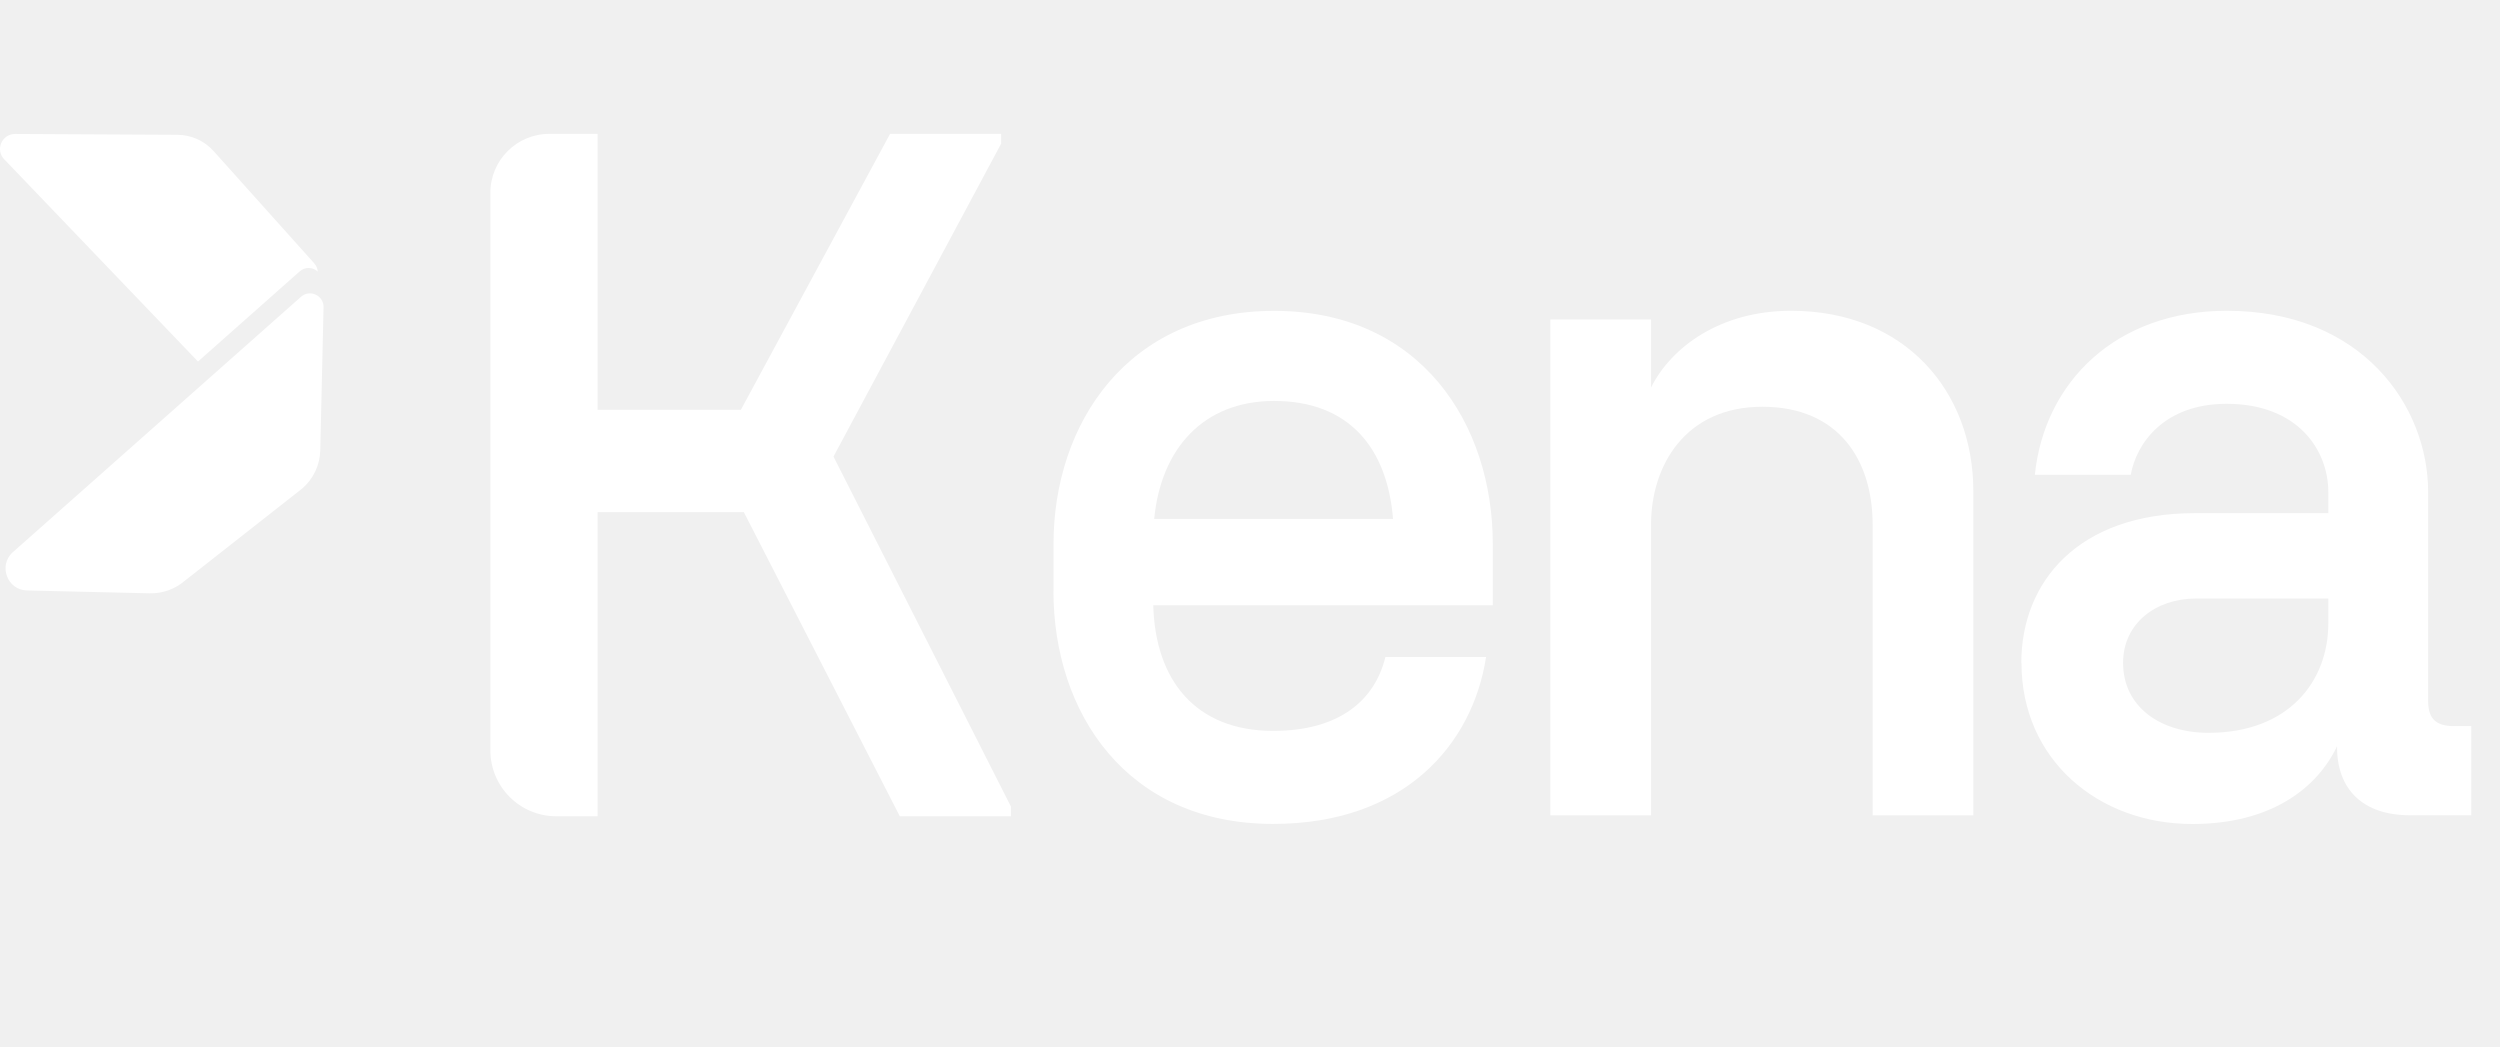
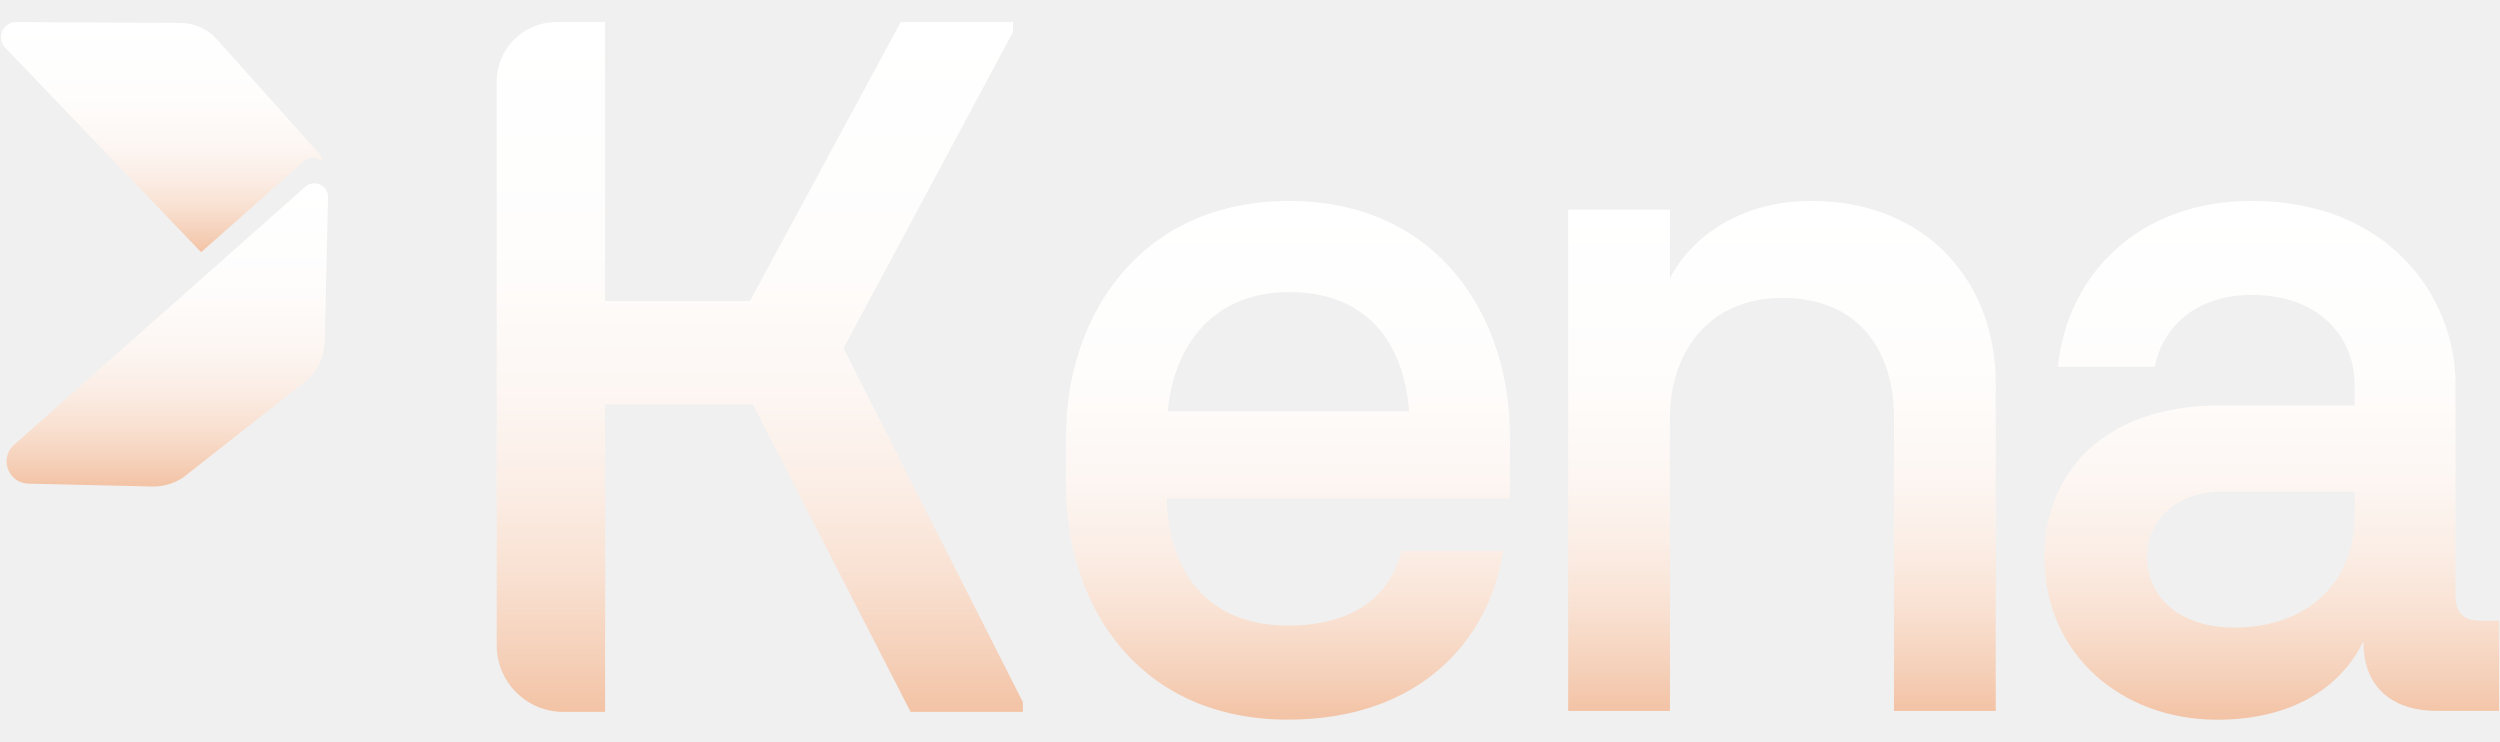
- <svg xmlns="http://www.w3.org/2000/svg" id="Capa_2" data-name="Capa 2" viewBox="0 0 297.48 124.52">
+ <svg xmlns="http://www.w3.org/2000/svg" xmlns:xlink="http://www.w3.org/1999/xlink" id="Capa_2" data-name="Capa 2" viewBox="0 -2.6 294.05 87.3" width="418" height="124">
+   <defs>
+     <linearGradient id="linear-gradient" x1="89.32" y1="0" x2="89.32" y2="81.2" gradientUnits="userSpaceOnUse">
+       <stop offset="0" stop-color="#fff" />
+       <stop offset=".33" stop-color="#fefdfc" />
+       <stop offset=".52" stop-color="#fdf7f4" />
+       <stop offset=".67" stop-color="#fbeee6" />
+       <stop offset=".8" stop-color="#f9e1d2" />
+       <stop offset=".92" stop-color="#f5d0b9" />
+       <stop offset="1" stop-color="#f3c3a5" />
+     </linearGradient>
+     <linearGradient id="linear-gradient-2" x1="151.5" y1="21.05" x2="151.5" y2="82.12" xlink:href="#linear-gradient" />
+     <linearGradient id="linear-gradient-3" x1="209.65" y1="21.05" x2="209.65" y2="81.09" xlink:href="#linear-gradient" />
+     <linearGradient id="linear-gradient-4" x1="267.29" y1="21.05" x2="267.29" y2="82.12" xlink:href="#linear-gradient" />
+     <linearGradient id="linear-gradient-5" x1="19.58" y1="18.97" x2="19.58" y2="54.68" xlink:href="#linear-gradient" />
+     <linearGradient id="linear-gradient-6" x1="18.91" y1="0" x2="18.91" y2="27.09" xlink:href="#linear-gradient" />
+   </defs>
  <g id="Capa_1-2" data-name="Capa 1">
    <g>
-       <path d="M88.51,60.94h-17.4v36.19h-4.91c-4.34,0-7.85-3.51-7.85-7.85V22.94c0-3.87,3.14-7.01,7.01-7.01h5.75v32.83h17.05l17.75-32.83h13.22v1.16l-19.95,37.24,21.11,41.64v1.16h-13.22l-18.56-36.19Z" fill="#fff" />
+       <path d="M88.51,45.01h-17.4v36.19h-4.91c-4.34,0-7.85-3.51-7.85-7.85V7.01c0-3.87,3.14-7.01,7.01-7.01h5.75v32.83h17.05L105.91,0h13.22v1.16l-19.95,37.24,21.11,41.64v1.16h-13.22l-18.56-36.19Z" fill="url(#linear-gradient)" />
      <g>
-         <path d="M125.36,70.31v-5.59c0-14.27,8.79-27.73,26.25-27.73s26.02,13.47,26.02,27.73v7.3h-40.4c.23,8.9,5.02,14.95,14.27,14.95,7.88,0,12.1-3.65,13.35-8.79h11.98c-1.6,10.39-9.7,19.86-25.34,19.86-17.46,0-26.14-13.24-26.14-27.74ZM165.76,61.75c-.68-8.45-5.25-14.04-14.15-14.04-8.45,0-13.47,5.71-14.27,14.04h28.42Z" fill="#fff" />
-         <path d="M184.48,38.01h11.98v8.1c2.4-4.79,8.22-9.13,16.66-9.13,13.58,0,21.69,9.59,21.69,21.46v38.58h-11.98v-34.58c0-7.65-4-14.04-13.13-14.04s-13.24,6.96-13.24,14.04v34.58h-11.98v-59.01Z" fill="#fff" />
-         <path d="M240.52,78.87c0-9.59,6.73-17.81,20.66-17.81h15.87v-2.51c0-5.02-3.65-10.5-12.1-10.5-7.42,0-10.73,4.68-11.41,8.45h-11.41c1.14-11.07,9.7-19.52,22.83-19.52,16.09,0,23.97,11.3,23.97,21.57v24.88c0,2.28,1.14,2.97,3.08,2.97h2.05v10.61h-7.3c-5.59,0-8.67-3.08-8.67-8.1v-.11c-2.4,5.02-7.88,9.25-17.23,9.25-11.19,0-20.32-7.65-20.32-19.17ZM262.78,87.2c9.59,0,14.27-6.16,14.27-13.01v-2.97h-15.75c-4.79,0-8.67,2.97-8.67,7.65,0,5.25,4.45,8.33,10.16,8.33Z" fill="#fff" />
+         <path d="M125.36,54.38v-5.59c0-14.27,8.79-27.73,26.25-27.73s26.02,13.47,26.02,27.73v7.3h-40.4c.23,8.9,5.02,14.95,14.27,14.95,7.88,0,12.1-3.65,13.35-8.79h11.98c-1.6,10.39-9.7,19.86-25.34,19.86-17.46,0-26.14-13.24-26.14-27.74ZM165.76,45.82c-.68-8.45-5.25-14.04-14.15-14.04-8.45,0-13.47,5.71-14.27,14.04h28.42Z" fill="url(#linear-gradient-2)" />
+         <path d="M184.48,22.08h11.98v8.1c2.4-4.79,8.22-9.13,16.66-9.13,13.58,0,21.69,9.59,21.69,21.46v38.58h-11.98v-34.58c0-7.65-4-14.04-13.13-14.04s-13.24,6.96-13.24,14.04v34.58h-11.98V22.08Z" fill="url(#linear-gradient-3)" />
+         <path d="M240.52,62.94c0-9.59,6.73-17.81,20.66-17.81h15.87v-2.51c0-5.02-3.65-10.5-12.1-10.5-7.42,0-10.73,4.68-11.41,8.45h-11.41c1.14-11.07,9.7-19.52,22.83-19.52,16.09,0,23.97,11.3,23.97,21.57v24.88c0,2.28,1.14,2.97,3.08,2.97h2.05v10.61h-7.3c-5.59,0-8.67-3.08-8.67-8.1v-.11c-2.4,5.02-7.88,9.25-17.23,9.25-11.19,0-20.32-7.65-20.32-19.17ZM262.78,71.27c9.59,0,14.27-6.16,14.27-13.01v-2.97h-15.75c-4.79,0-8.67,2.97-8.67,7.65,0,5.25,4.45,8.33,10.16,8.33Z" fill="url(#linear-gradient-4)" />
      </g>
      <g>
-         <path d="M1.5,65.73l34.29-30.39c1.05-.97,2.74-.2,2.71,1.22l-.39,17.02c-.04,1.75-.82,3.41-2.15,4.55l-13.95,10.96c-1.17,1.01-2.67,1.55-4.21,1.51l-14.58-.34c-2.35-.05-3.44-2.94-1.72-4.54Z" fill="#fff" />
-         <path d="M.5,18.95l23.06,24.07,12.07-10.7c.67-.62,1.61-.53,2.19,0-.04-.37-.19-.72-.44-1l-11.96-13.34c-1.1-1.23-2.67-1.93-4.31-1.94l-19.31-.1c-1.58,0-2.39,1.88-1.3,3.02Z" fill="#fff" />
+         <path d="M1.5,49.8l34.29-30.39c1.05-.97,2.74-.2,2.71,1.22l-.39,17.02c-.04,1.75-.82,3.41-2.15,4.55l-13.95,10.96c-1.17,1.01-2.67,1.55-4.21,1.51l-14.58-.34c-2.35-.05-3.44-2.94-1.72-4.54Z" fill="url(#linear-gradient-5)" />
+         <path d="M.5,3.02l23.06,24.07,12.07-10.7c.67-.62,1.61-.53,2.19,0-.04-.37-.19-.72-.44-1L25.42,2.04c-1.1-1.23-2.67-1.93-4.31-1.94L1.8,0C.22,0-.59,1.88.5,3.02Z" fill="url(#linear-gradient-6)" />
      </g>
    </g>
  </g>
</svg>
